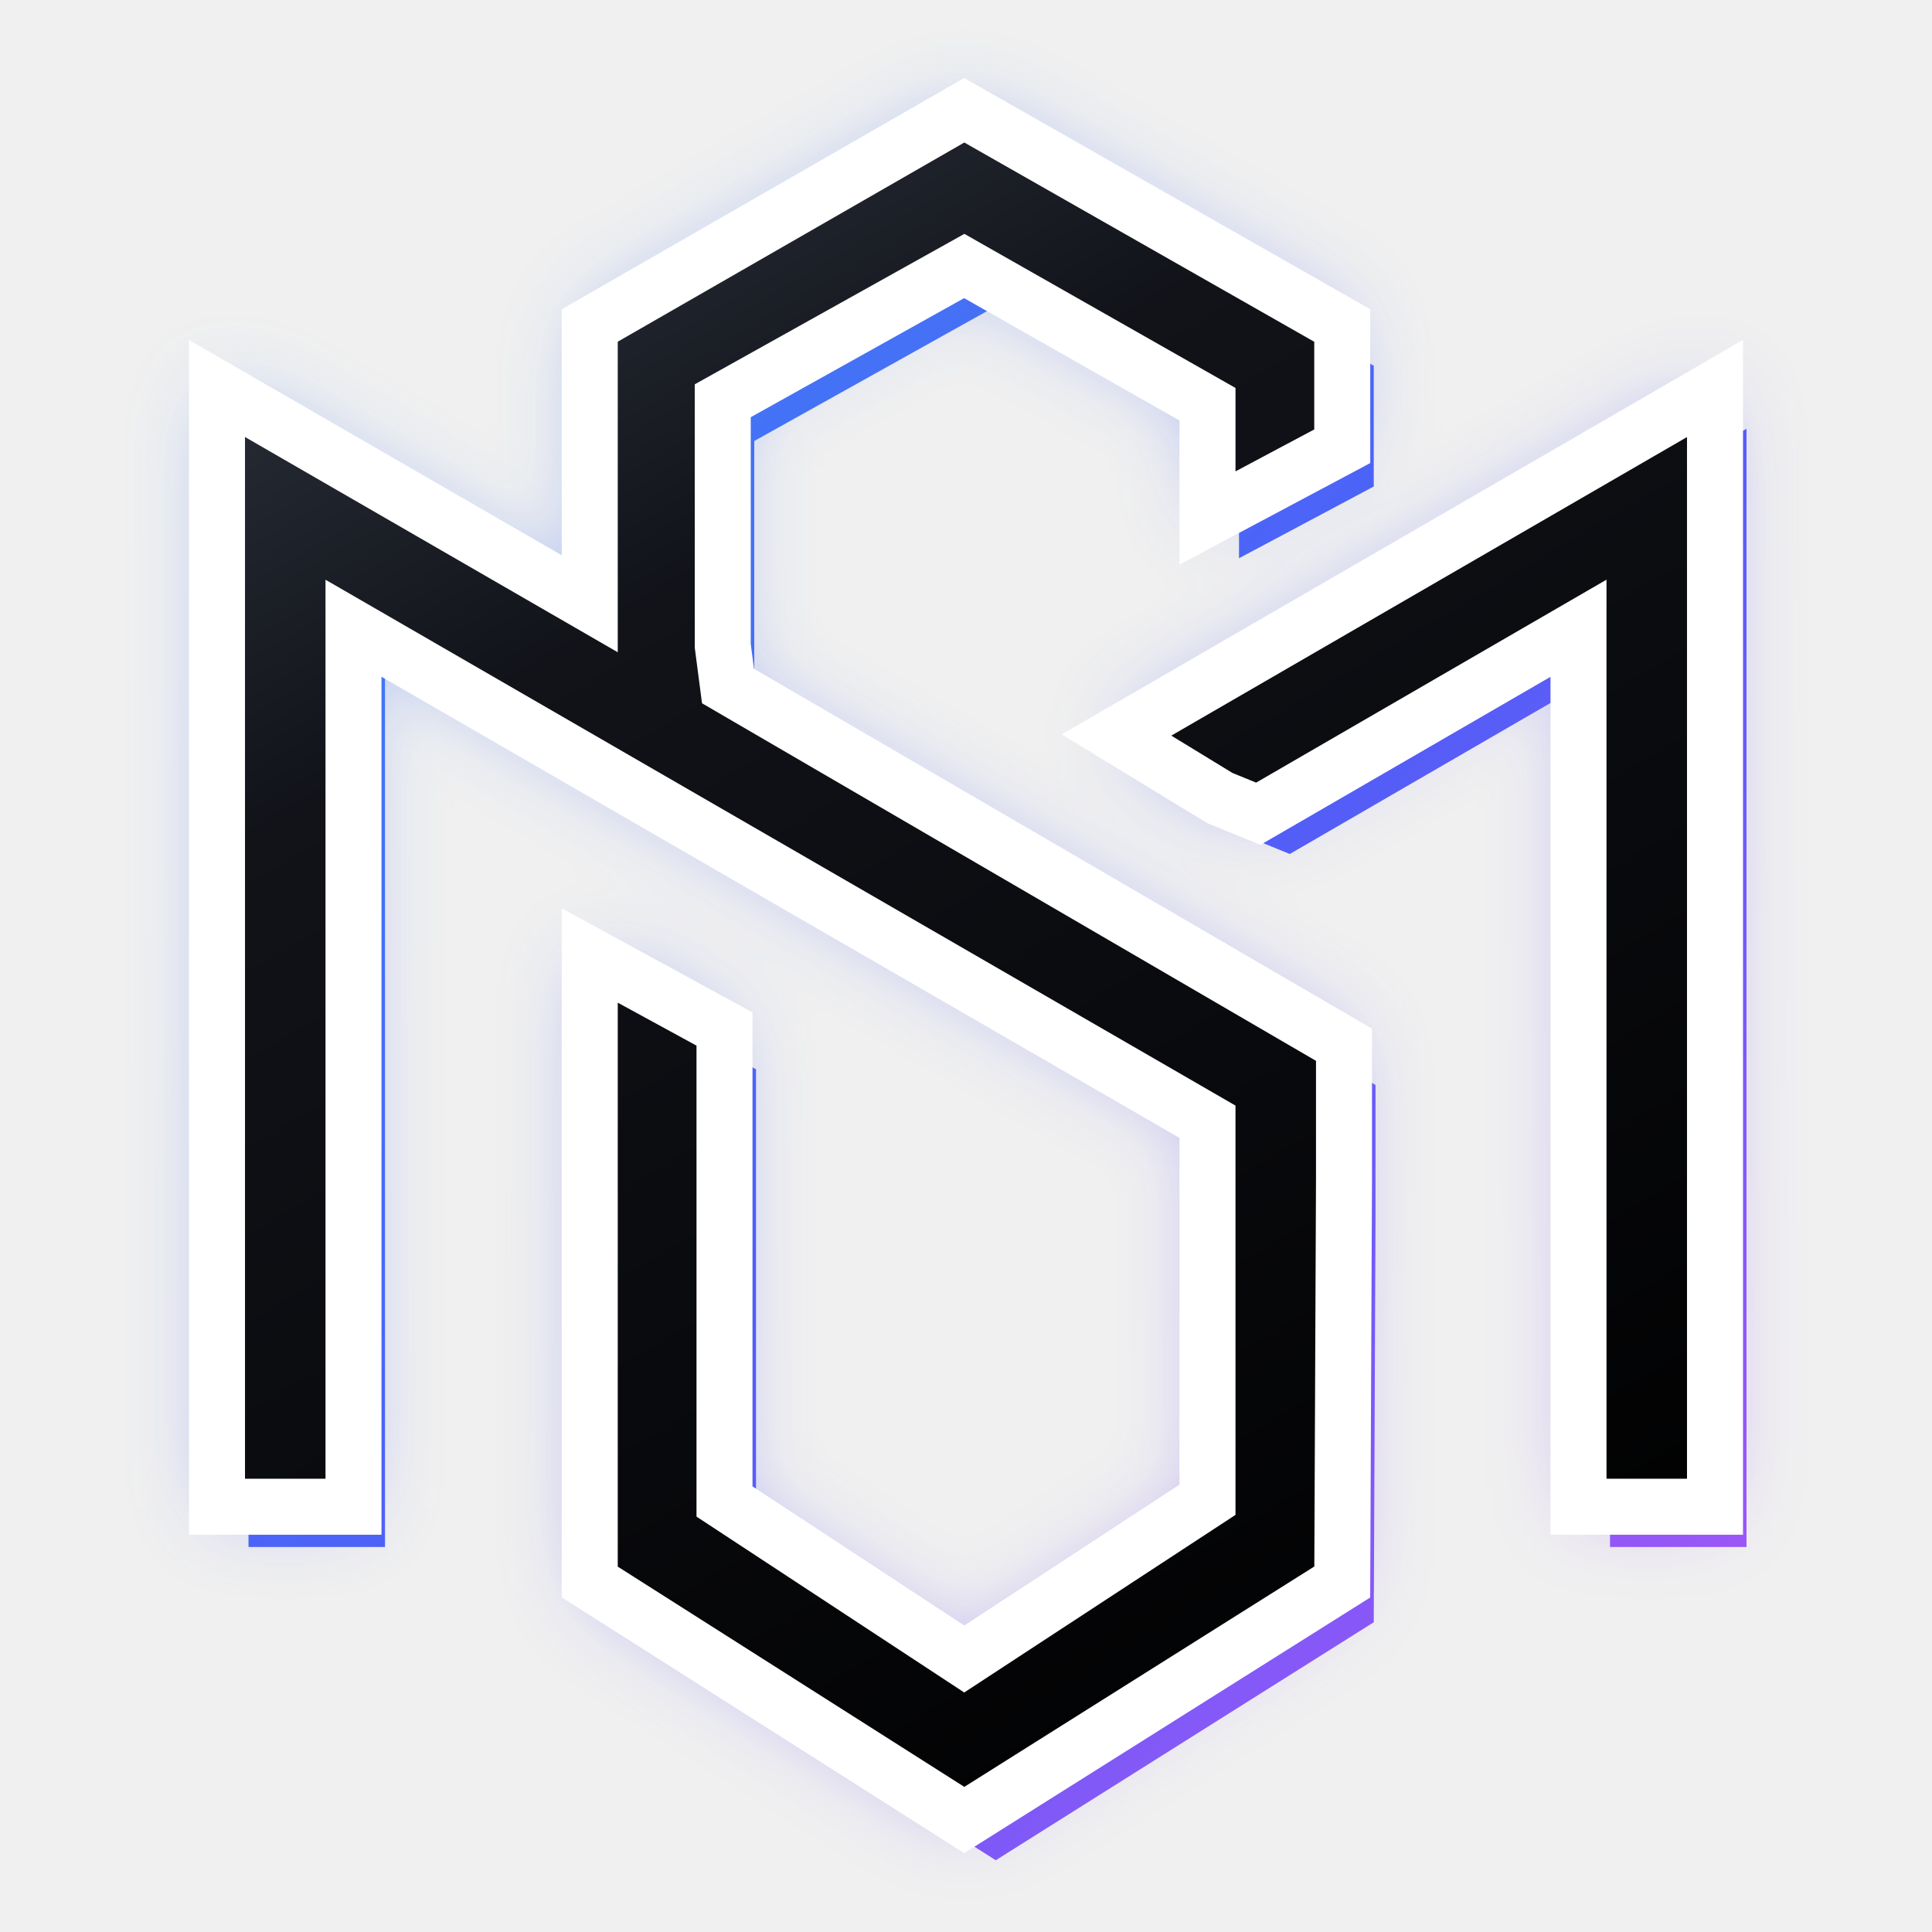
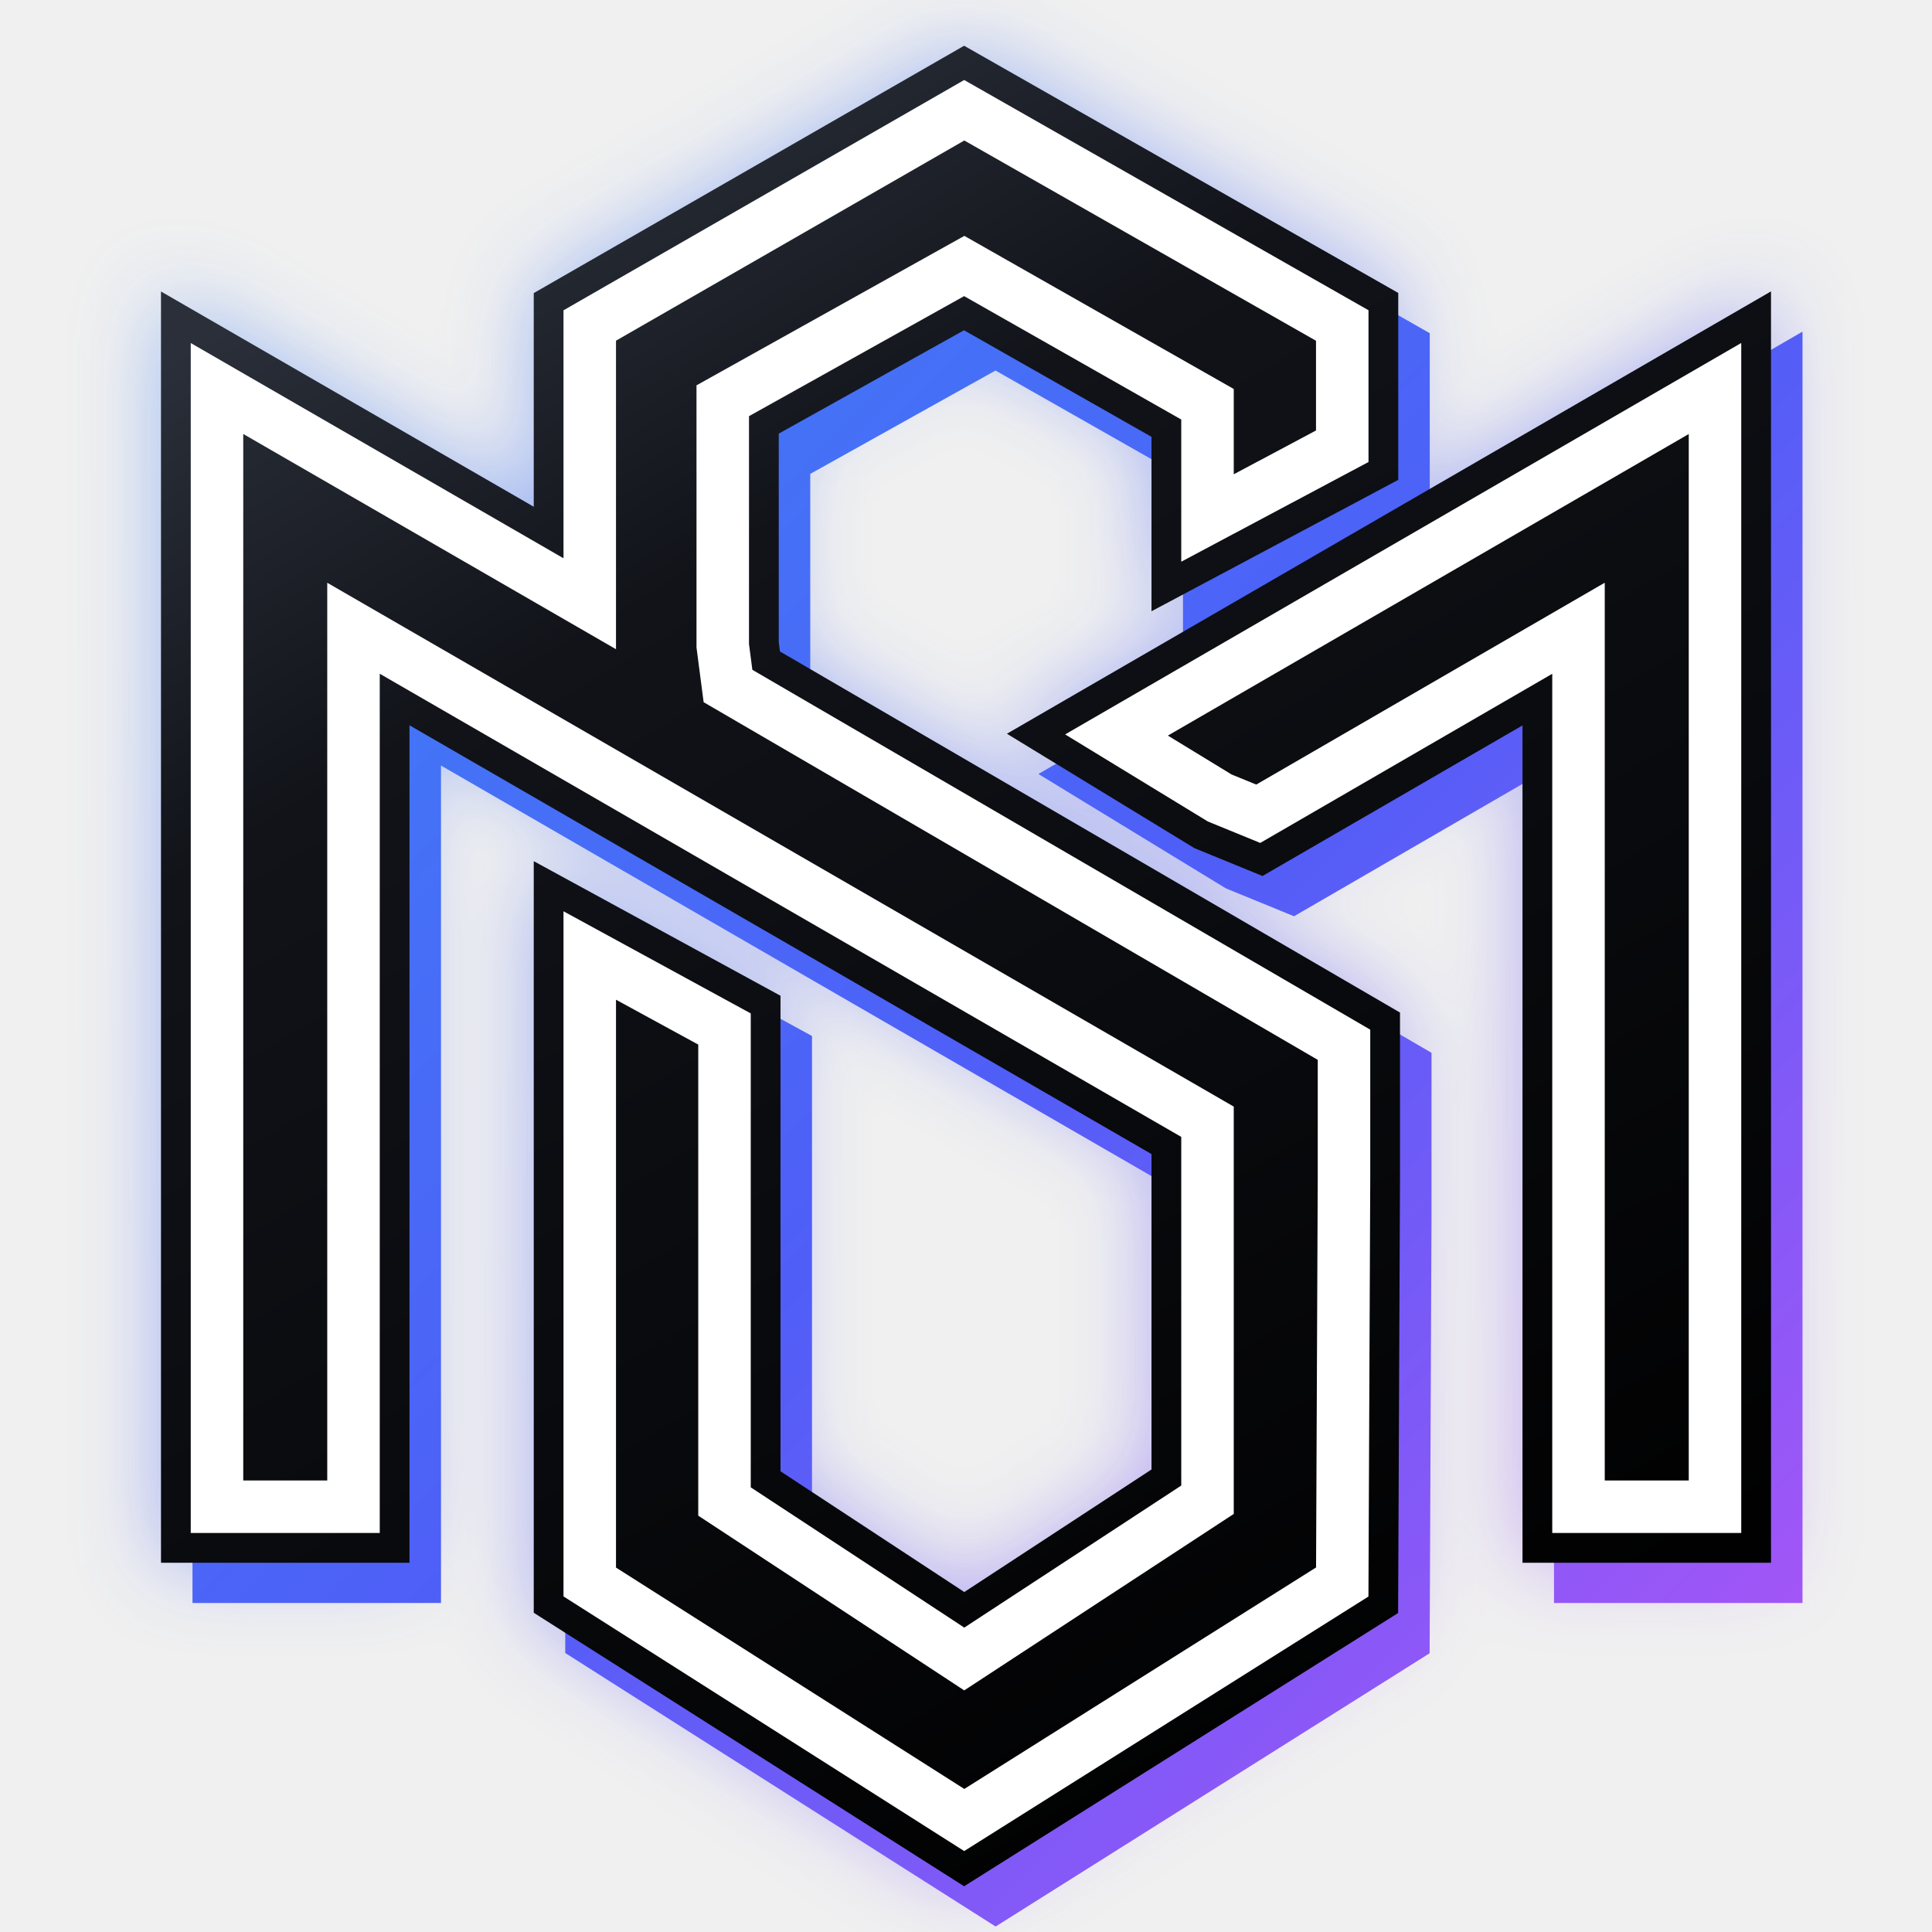
<svg xmlns="http://www.w3.org/2000/svg" width="128" height="128" viewBox="146 0 1104 1104" fill="none" role="img" aria-labelledby="title desc">
  <style>
    .dark-variant { display: none; }
    @media (prefers-color-scheme: dark) { .light-variant { display: none; } .dark-variant { display: inline; } }
  </style>
  <defs>
    <linearGradient id="accent-light" x1="270" y1="130" x2="1126" y2="980" gradientUnits="userSpaceOnUse">
      <stop stop-color="#3B82F6" />
      <stop offset="0.52" stop-color="#4F5EF7" />
      <stop offset="1" stop-color="#A855F7" />
    </linearGradient>
    <linearGradient id="accent-dark" x1="270" y1="130" x2="1126" y2="980" gradientUnits="userSpaceOnUse">
      <stop stop-color="#60A5FA" />
      <stop offset="0.52" stop-color="#6366F1" />
      <stop offset="1" stop-color="#C084FC" />
    </linearGradient>
    <linearGradient id="face-light" x1="420" y1="100" x2="970" y2="1030" gradientUnits="userSpaceOnUse">
      <stop stop-color="#2A2F39" />
      <stop offset="0.24" stop-color="#111319" />
      <stop offset="1" stop-color="#000000" />
    </linearGradient>
    <linearGradient id="face-dark" x1="420" y1="100" x2="970" y2="1030" gradientUnits="userSpaceOnUse">
      <stop stop-color="#FFFFFF" />
      <stop offset="0.4" stop-color="#F8FAFF" />
      <stop offset="1" stop-color="#CAD5E8" />
    </linearGradient>
    <filter id="halo" x="-30%" y="-30%" width="160%" height="160%">
      <feGaussianBlur stdDeviation="24" />
    </filter>
    <g id="mark">
      <path d="M914 673L913 904L697 1040L483 904L483 546L560 588L560 858L697 948L836 857L836 641L348 359L348 861L270 861L270 222L483 345L483 186L697 63L913 186L913 255L836 296L836 231L697 152L559 229L559 369L562 392L914 597V673Z" />
      <path d="M1126 222V861H1048V359L865 465L843 456L784 420L1126 222Z" />
    </g>
  </defs>
  <g class="light-variant">
-     <use href="#mark" fill="url(#accent-light)" opacity="0.45" filter="url(#halo)" />
-     <use href="#mark" fill="url(#accent-light)" transform="translate(18 23)" />
-     <use href="#mark" fill="url(#face-light)" />
-     <use href="#mark" fill="none" stroke="#FFFFFF" stroke-width="32" stroke-linejoin="miter" stroke-miterlimit="3" />
+     <use href="#mark" fill="url(#accent-light)" stroke="url(#accent-light)" stroke-width="64" stroke-linejoin="miter" opacity="0.45" filter="url(#halo)" />
+     <use href="#mark" fill="url(#accent-light)" stroke="url(#accent-light)" stroke-width="64" stroke-linejoin="miter" transform="translate(18 23)" />
+     <use href="#mark" fill="url(#face-light)" stroke="url(#face-light)" stroke-width="64" stroke-linejoin="miter" />
+     <use href="#mark" fill="none" stroke="#FFFFFF" stroke-width="30" stroke-linejoin="miter" stroke-miterlimit="3" />
  </g>
  <g class="dark-variant">
-     <use href="#mark" fill="url(#accent-dark)" opacity="0.7" filter="url(#halo)" />
-     <use href="#mark" fill="url(#accent-dark)" transform="translate(18 23)" />
-     <use href="#mark" fill="url(#face-dark)" />
-     <use href="#mark" fill="none" stroke="#FFFFFF" stroke-width="32" stroke-linejoin="miter" stroke-miterlimit="3" />
+     <use href="#mark" fill="url(#accent-dark)" stroke="url(#accent-dark)" stroke-width="64" stroke-linejoin="miter" opacity="0.7" filter="url(#halo)" />
+     <use href="#mark" fill="url(#accent-dark)" stroke="url(#accent-dark)" stroke-width="64" stroke-linejoin="miter" transform="translate(18 23)" />
+     <use href="#mark" fill="url(#face-dark)" stroke="url(#face-dark)" stroke-width="64" stroke-linejoin="miter" />
+     <use href="#mark" fill="none" stroke="#FFFFFF" stroke-width="30" stroke-linejoin="miter" stroke-miterlimit="3" />
  </g>
</svg>
